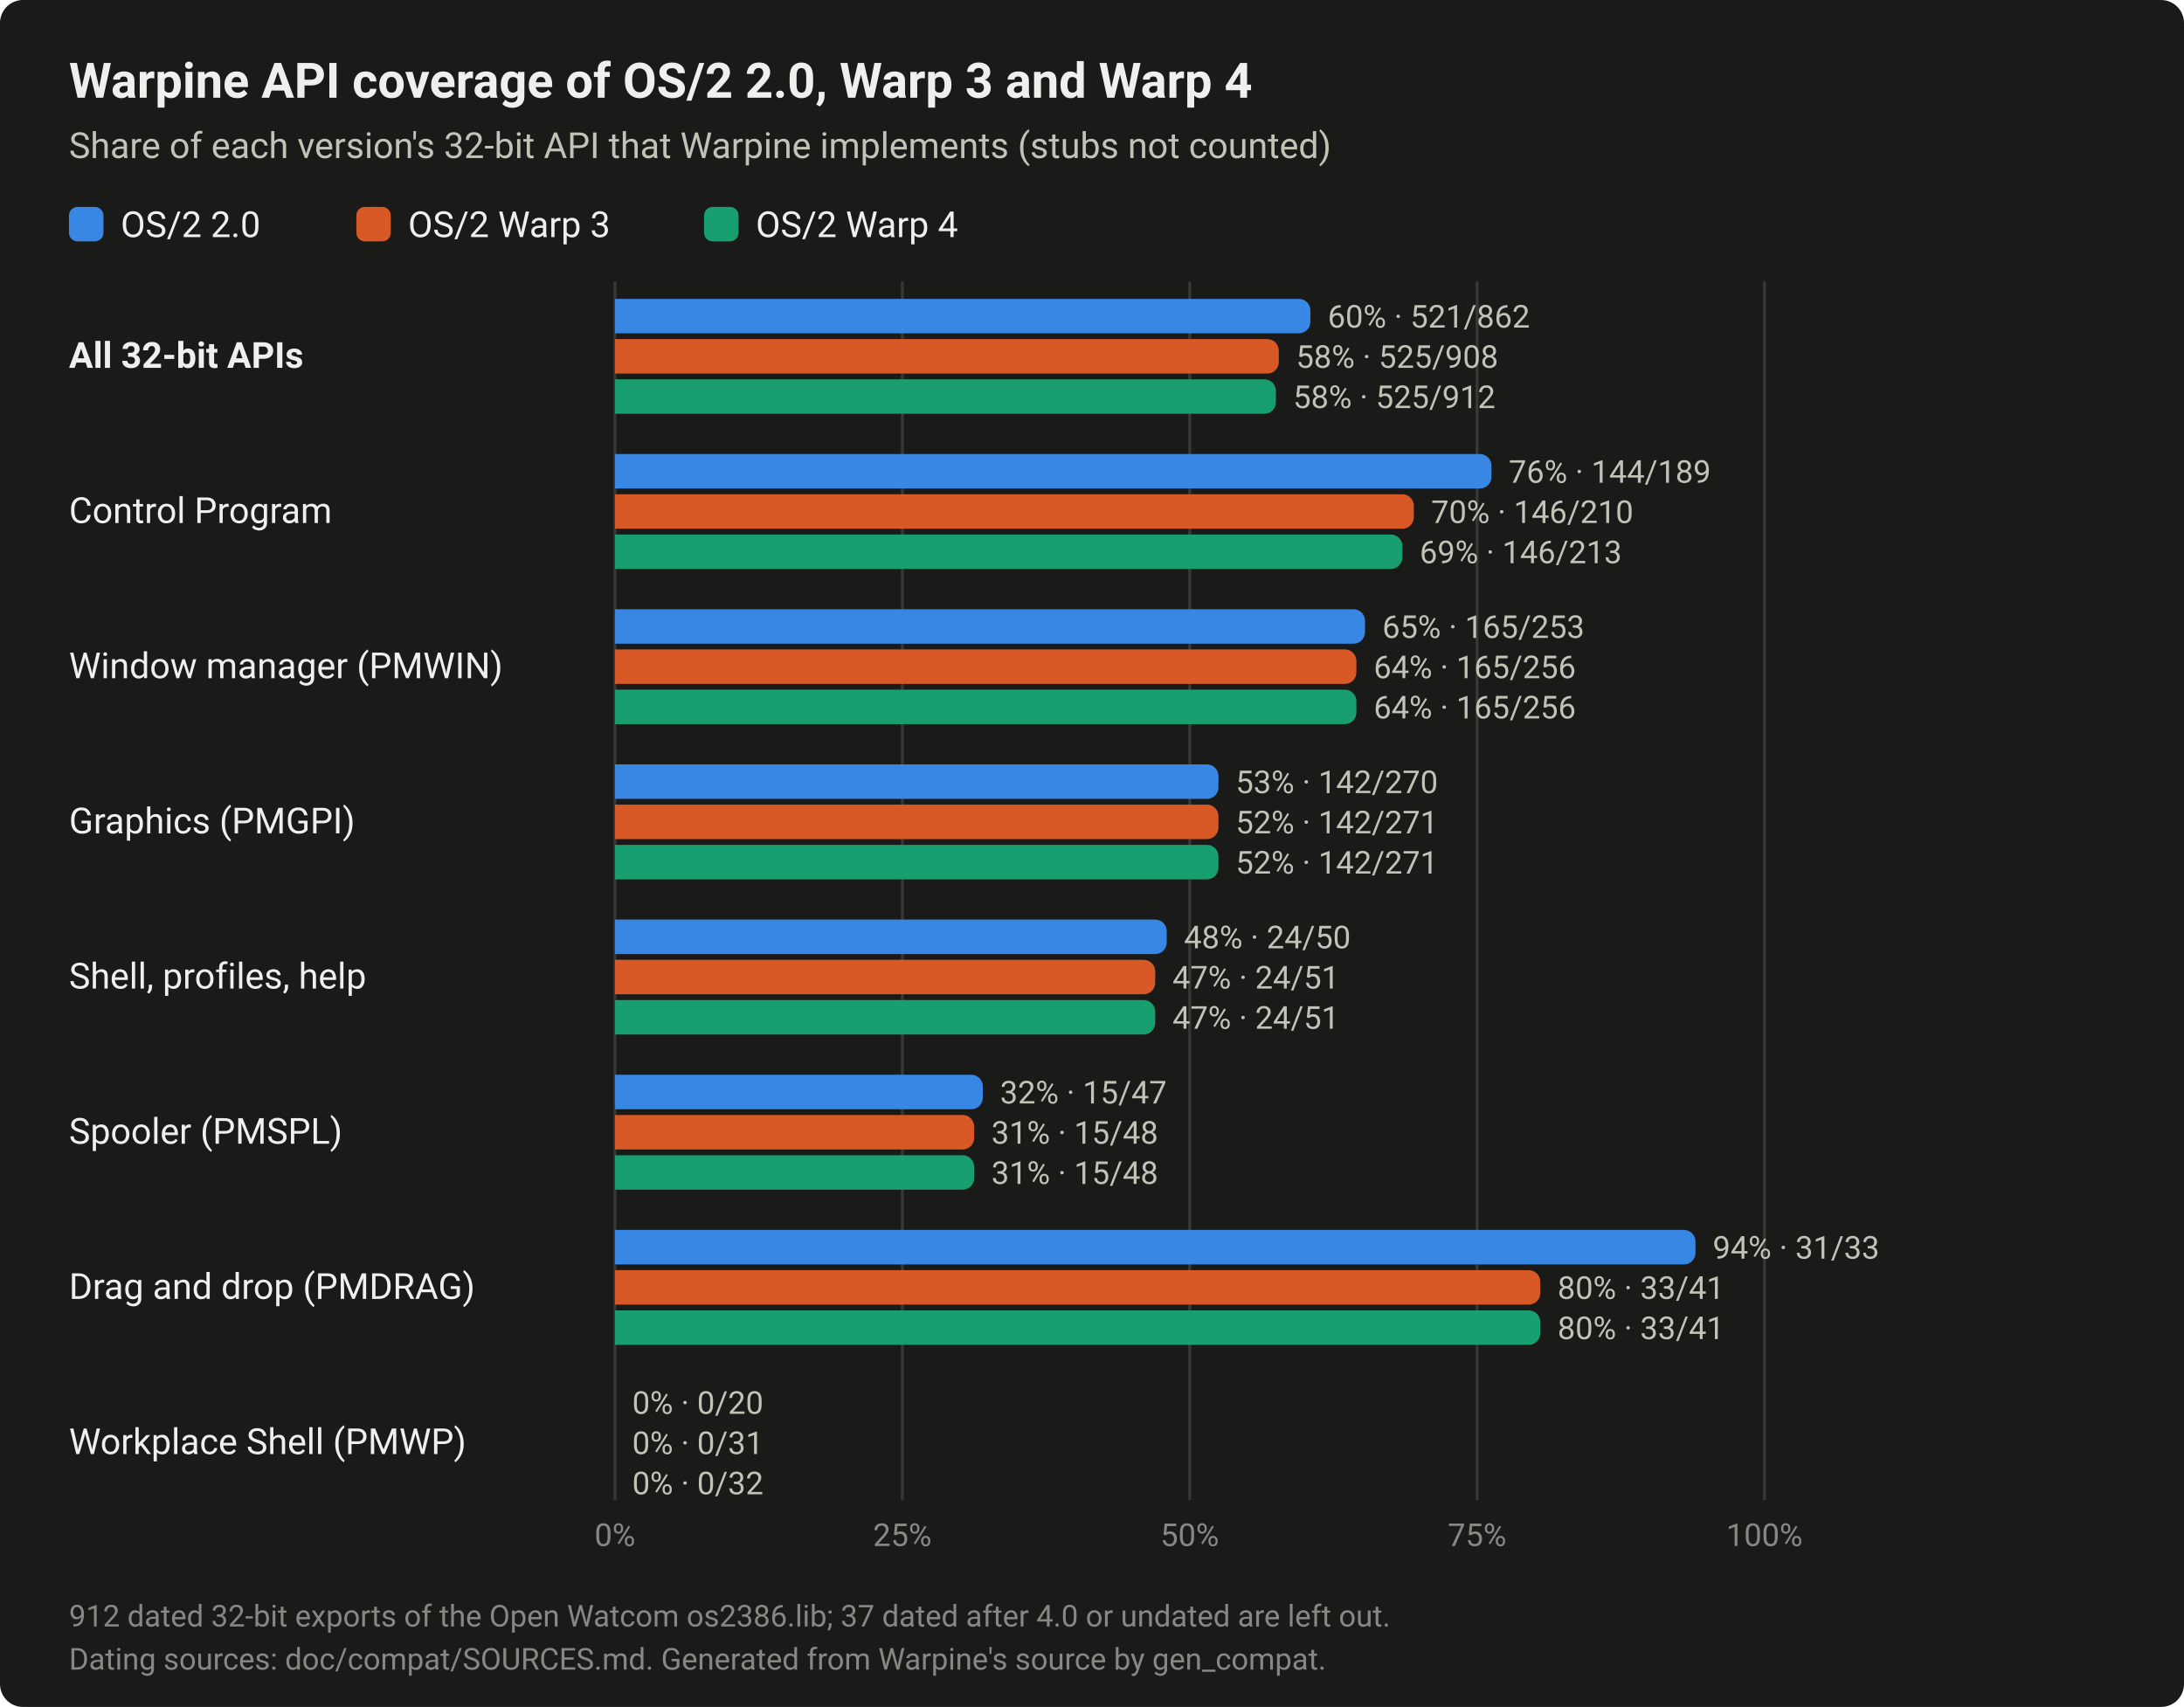
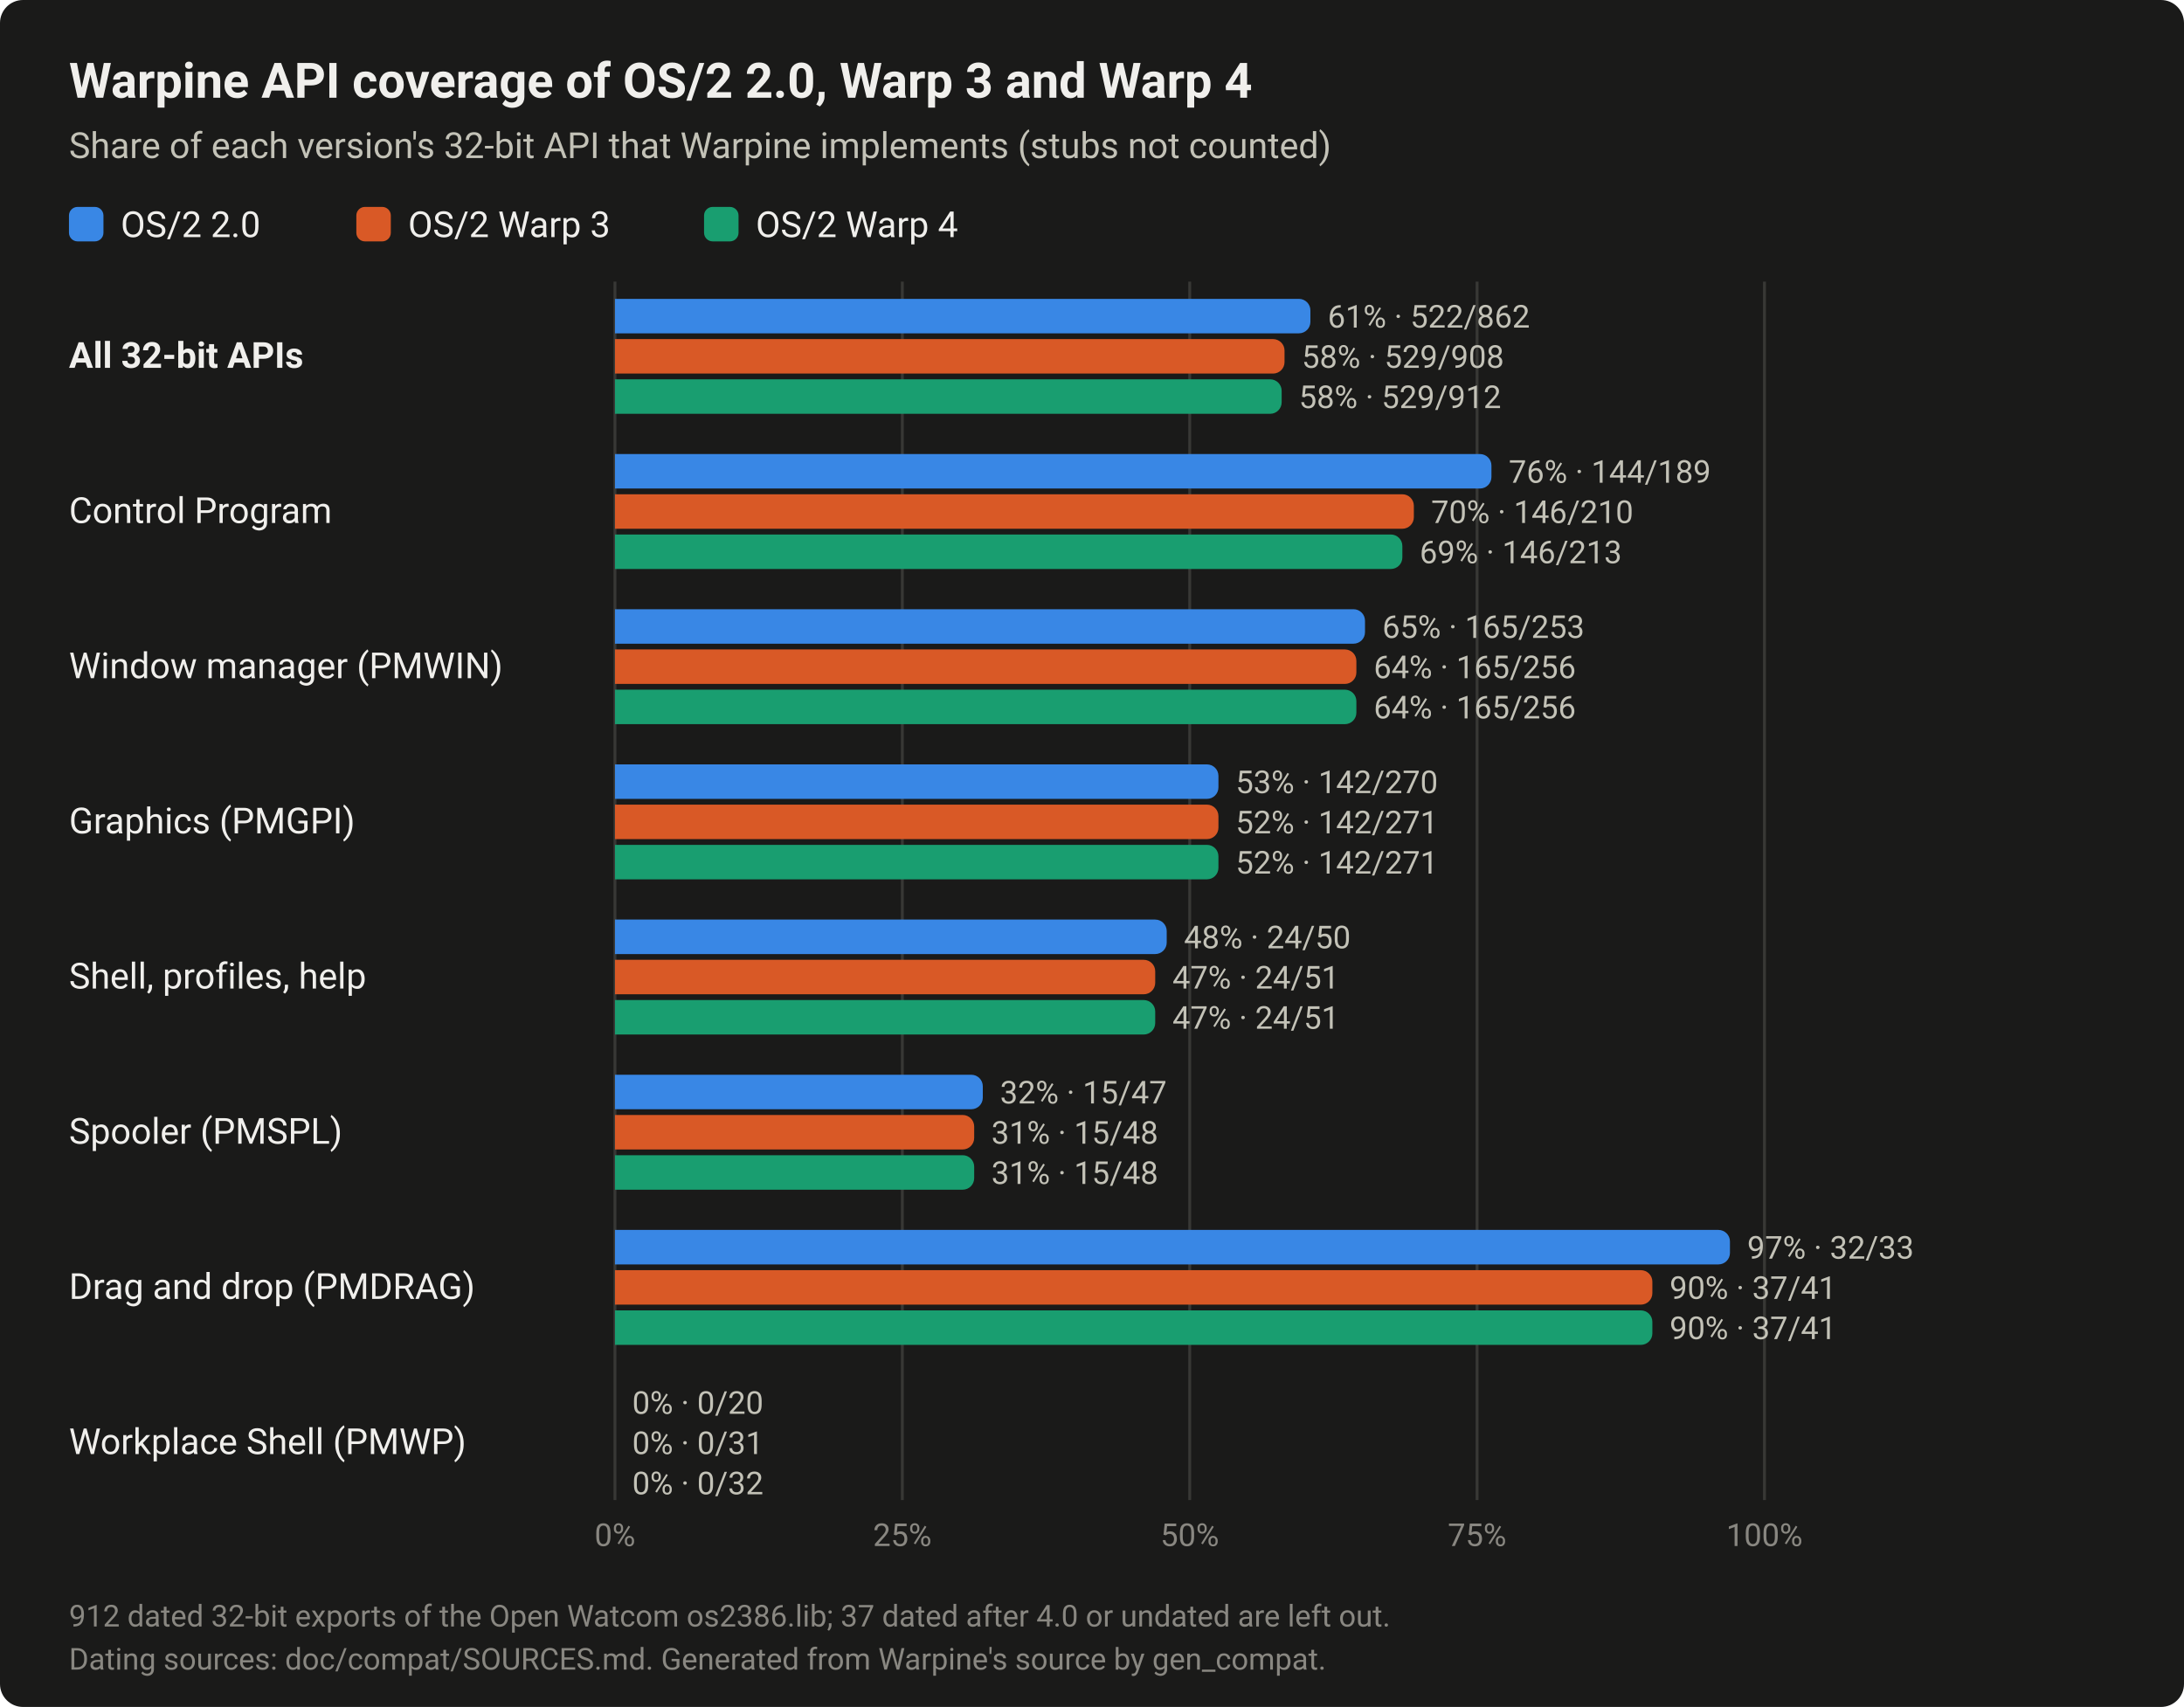
<svg xmlns="http://www.w3.org/2000/svg" width="760" height="594" viewBox="0 0 760 594" role="img" aria-labelledby="t d" font-family="system-ui, -apple-system, 'Segoe UI', Roboto, 'Helvetica Neue', Arial, sans-serif">
  <rect width="760" height="594" rx="8" fill="#1a1a19" />
  <text x="24" y="34" font-size="17" font-weight="600" fill="#f0efec">Warpine API coverage of OS/2 2.0, Warp 3 and Warp 4</text>
  <text x="24" y="55" font-size="12.5" fill="#c3c2b7">Share of each version's 32-bit API that Warpine implements (stubs not counted)</text>
  <rect x="24" y="72" width="12" height="12" rx="3" fill="#3987e5" />
  <text x="42" y="82.5" font-size="12.5" fill="#f0efec">OS/2 2.0</text>
  <rect x="124" y="72" width="12" height="12" rx="3" fill="#d95926" />
  <text x="142" y="82.5" font-size="12.5" fill="#f0efec">OS/2 Warp 3</text>
  <rect x="245" y="72" width="12" height="12" rx="3" fill="#199e70" />
  <text x="263" y="82.5" font-size="12.5" fill="#f0efec">OS/2 Warp 4</text>
  <line x1="214" y1="98" x2="214" y2="522" stroke="#383835" stroke-width="1" />
  <text x="214" y="538" font-size="11" text-anchor="middle" fill="#898781">0%</text>
  <line x1="314" y1="98" x2="314" y2="522" stroke="#383835" stroke-width="1" />
  <text x="314" y="538" font-size="11" text-anchor="middle" fill="#898781">25%</text>
  <line x1="414" y1="98" x2="414" y2="522" stroke="#383835" stroke-width="1" />
  <text x="414" y="538" font-size="11" text-anchor="middle" fill="#898781">50%</text>
  <line x1="514" y1="98" x2="514" y2="522" stroke="#383835" stroke-width="1" />
  <text x="514" y="538" font-size="11" text-anchor="middle" fill="#898781">75%</text>
  <line x1="614" y1="98" x2="614" y2="522" stroke="#383835" stroke-width="1" />
  <text x="614" y="538" font-size="11" text-anchor="middle" fill="#898781">100%</text>
  <text x="24" y="128" font-size="12.5" font-weight="600" fill="#f0efec">All 32-bit APIs</text>
  <path d="M214 104h238a4 4 0 0 1 4 4v4a4 4 0 0 1 -4 4h-238z" fill="#3987e5" />
-   <text x="462" y="114" font-size="11" fill="#c3c2b7">60% · 521/862</text>
-   <path d="M214 118h227a4 4 0 0 1 4 4v4a4 4 0 0 1 -4 4h-227z" fill="#d95926" />
-   <text x="451" y="128" font-size="11" fill="#c3c2b7">58% · 525/908</text>
-   <path d="M214 132h226a4 4 0 0 1 4 4v4a4 4 0 0 1 -4 4h-226z" fill="#199e70" />
-   <text x="450" y="142" font-size="11" fill="#c3c2b7">58% · 525/912</text>
+   <text x="462" y="114" font-size="11" fill="#c3c2b7">61% · 522/862</text>
+   <path d="M214 118h229a4 4 0 0 1 4 4v4a4 4 0 0 1 -4 4h-229z" fill="#d95926" />
+   <text x="453" y="128" font-size="11" fill="#c3c2b7">58% · 529/908</text>
+   <path d="M214 132h228a4 4 0 0 1 4 4v4a4 4 0 0 1 -4 4h-228z" fill="#199e70" />
+   <text x="452" y="142" font-size="11" fill="#c3c2b7">58% · 529/912</text>
  <text x="24" y="182" font-size="12.5" font-weight="400" fill="#f0efec">Control Program</text>
  <path d="M214 158h301a4 4 0 0 1 4 4v4a4 4 0 0 1 -4 4h-301z" fill="#3987e5" />
  <text x="525" y="168" font-size="11" fill="#c3c2b7">76% · 144/189</text>
  <path d="M214 172h274a4 4 0 0 1 4 4v4a4 4 0 0 1 -4 4h-274z" fill="#d95926" />
  <text x="498" y="182" font-size="11" fill="#c3c2b7">70% · 146/210</text>
  <path d="M214 186h270a4 4 0 0 1 4 4v4a4 4 0 0 1 -4 4h-270z" fill="#199e70" />
  <text x="494" y="196" font-size="11" fill="#c3c2b7">69% · 146/213</text>
  <text x="24" y="236" font-size="12.5" font-weight="400" fill="#f0efec">Window manager (PMWIN)</text>
  <path d="M214 212h257a4 4 0 0 1 4 4v4a4 4 0 0 1 -4 4h-257z" fill="#3987e5" />
  <text x="481" y="222" font-size="11" fill="#c3c2b7">65% · 165/253</text>
  <path d="M214 226h254a4 4 0 0 1 4 4v4a4 4 0 0 1 -4 4h-254z" fill="#d95926" />
  <text x="478" y="236" font-size="11" fill="#c3c2b7">64% · 165/256</text>
  <path d="M214 240h254a4 4 0 0 1 4 4v4a4 4 0 0 1 -4 4h-254z" fill="#199e70" />
  <text x="478" y="250" font-size="11" fill="#c3c2b7">64% · 165/256</text>
  <text x="24" y="290" font-size="12.5" font-weight="400" fill="#f0efec">Graphics (PMGPI)</text>
  <path d="M214 266h206a4 4 0 0 1 4 4v4a4 4 0 0 1 -4 4h-206z" fill="#3987e5" />
  <text x="430" y="276" font-size="11" fill="#c3c2b7">53% · 142/270</text>
  <path d="M214 280h206a4 4 0 0 1 4 4v4a4 4 0 0 1 -4 4h-206z" fill="#d95926" />
  <text x="430" y="290" font-size="11" fill="#c3c2b7">52% · 142/271</text>
  <path d="M214 294h206a4 4 0 0 1 4 4v4a4 4 0 0 1 -4 4h-206z" fill="#199e70" />
  <text x="430" y="304" font-size="11" fill="#c3c2b7">52% · 142/271</text>
  <text x="24" y="344" font-size="12.5" font-weight="400" fill="#f0efec">Shell, profiles, help</text>
  <path d="M214 320h188a4 4 0 0 1 4 4v4a4 4 0 0 1 -4 4h-188z" fill="#3987e5" />
  <text x="412" y="330" font-size="11" fill="#c3c2b7">48% · 24/50</text>
  <path d="M214 334h184a4 4 0 0 1 4 4v4a4 4 0 0 1 -4 4h-184z" fill="#d95926" />
  <text x="408" y="344" font-size="11" fill="#c3c2b7">47% · 24/51</text>
  <path d="M214 348h184a4 4 0 0 1 4 4v4a4 4 0 0 1 -4 4h-184z" fill="#199e70" />
  <text x="408" y="358" font-size="11" fill="#c3c2b7">47% · 24/51</text>
  <text x="24" y="398" font-size="12.5" font-weight="400" fill="#f0efec">Spooler (PMSPL)</text>
  <path d="M214 374h124a4 4 0 0 1 4 4v4a4 4 0 0 1 -4 4h-124z" fill="#3987e5" />
  <text x="348" y="384" font-size="11" fill="#c3c2b7">32% · 15/47</text>
  <path d="M214 388h121a4 4 0 0 1 4 4v4a4 4 0 0 1 -4 4h-121z" fill="#d95926" />
  <text x="345" y="398" font-size="11" fill="#c3c2b7">31% · 15/48</text>
  <path d="M214 402h121a4 4 0 0 1 4 4v4a4 4 0 0 1 -4 4h-121z" fill="#199e70" />
  <text x="345" y="412" font-size="11" fill="#c3c2b7">31% · 15/48</text>
  <text x="24" y="452" font-size="12.5" font-weight="400" fill="#f0efec">Drag and drop (PMDRAG)</text>
-   <path d="M214 428h372a4 4 0 0 1 4 4v4a4 4 0 0 1 -4 4h-372z" fill="#3987e5" />
-   <text x="596" y="438" font-size="11" fill="#c3c2b7">94% · 31/33</text>
-   <path d="M214 442h318a4 4 0 0 1 4 4v4a4 4 0 0 1 -4 4h-318z" fill="#d95926" />
-   <text x="542" y="452" font-size="11" fill="#c3c2b7">80% · 33/41</text>
-   <path d="M214 456h318a4 4 0 0 1 4 4v4a4 4 0 0 1 -4 4h-318z" fill="#199e70" />
-   <text x="542" y="466" font-size="11" fill="#c3c2b7">80% · 33/41</text>
+   <path d="M214 428h384a4 4 0 0 1 4 4v4a4 4 0 0 1 -4 4h-384z" fill="#3987e5" />
+   <text x="608" y="438" font-size="11" fill="#c3c2b7">97% · 32/33</text>
+   <path d="M214 442h357a4 4 0 0 1 4 4v4a4 4 0 0 1 -4 4h-357z" fill="#d95926" />
+   <text x="581" y="452" font-size="11" fill="#c3c2b7">90% · 37/41</text>
+   <path d="M214 456h357a4 4 0 0 1 4 4v4a4 4 0 0 1 -4 4h-357z" fill="#199e70" />
+   <text x="581" y="466" font-size="11" fill="#c3c2b7">90% · 37/41</text>
  <text x="24" y="506" font-size="12.5" font-weight="400" fill="#f0efec">Workplace Shell (PMWP)</text>
  <text x="220" y="492" font-size="11" fill="#c3c2b7">0% · 0/20</text>
  <text x="220" y="506" font-size="11" fill="#c3c2b7">0% · 0/31</text>
  <text x="220" y="520" font-size="11" fill="#c3c2b7">0% · 0/32</text>
  <text x="24" y="566" font-size="10.5" fill="#898781">912 dated 32-bit exports of the Open Watcom os2386.lib; 37 dated after 4.0 or undated are left out.</text>
  <text x="24" y="581" font-size="10.5" fill="#898781">Dating sources: doc/compat/SOURCES.md. Generated from Warpine's source by gen_compat.</text>
</svg>
